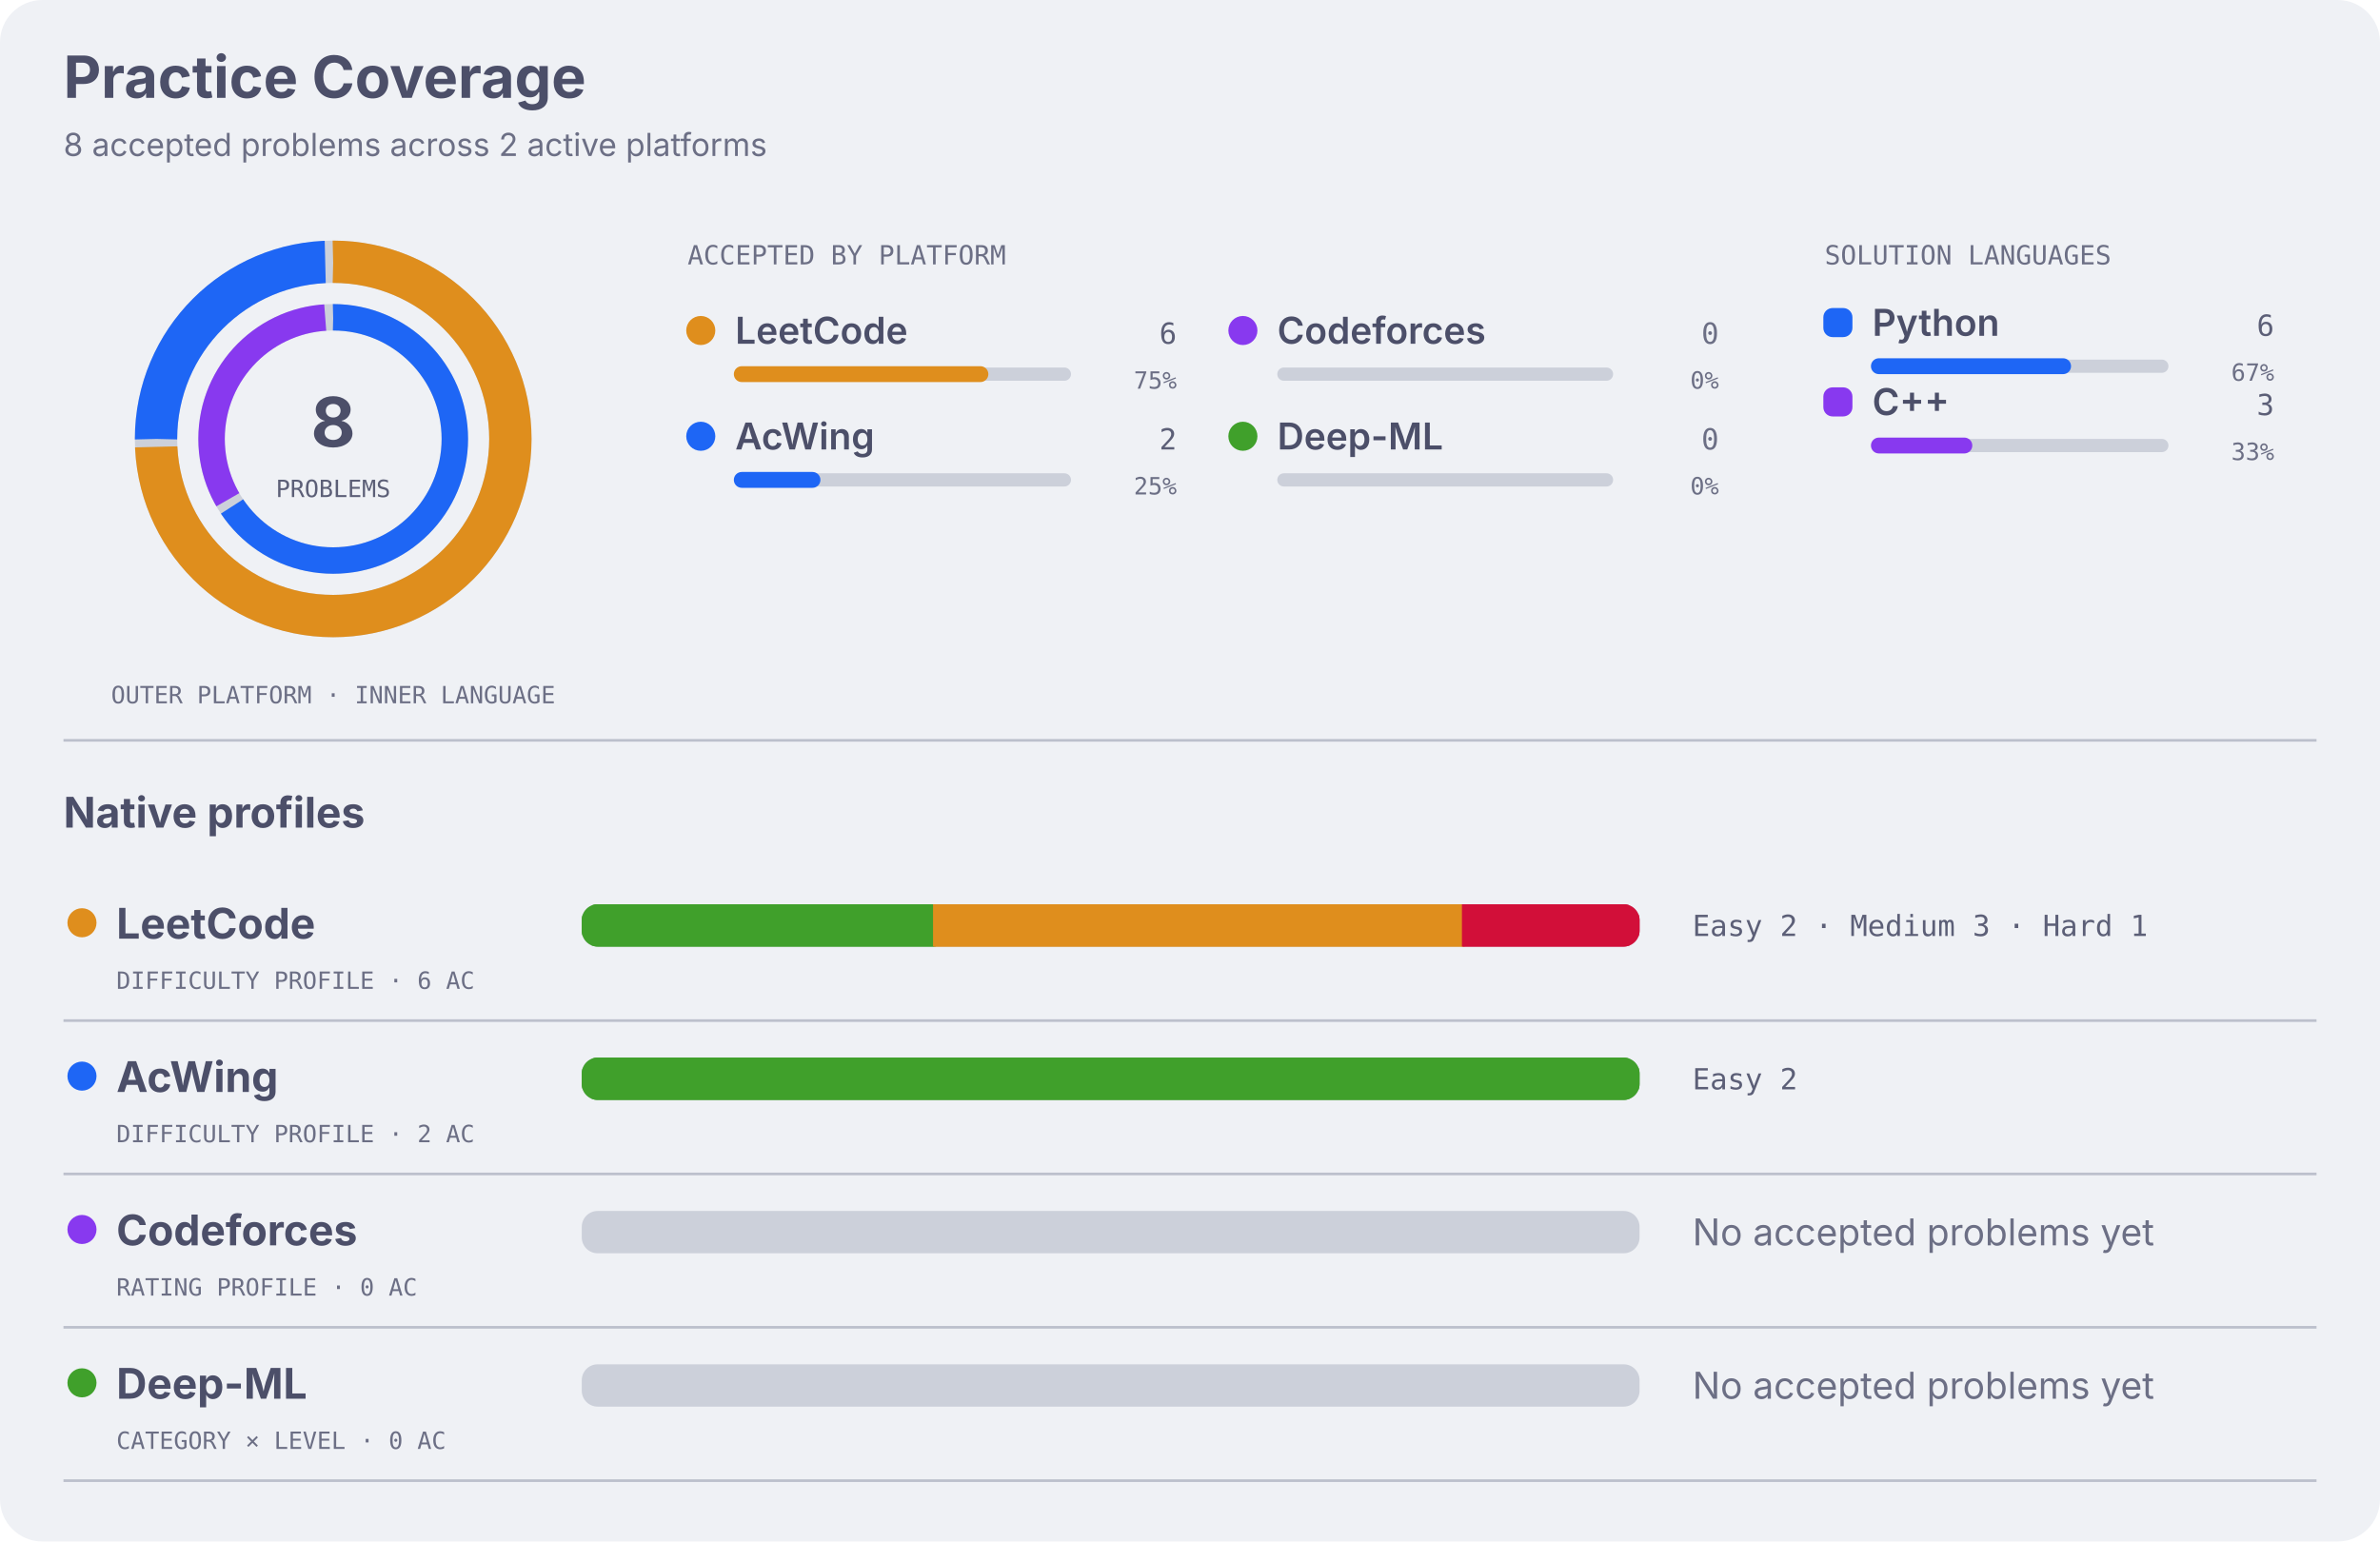
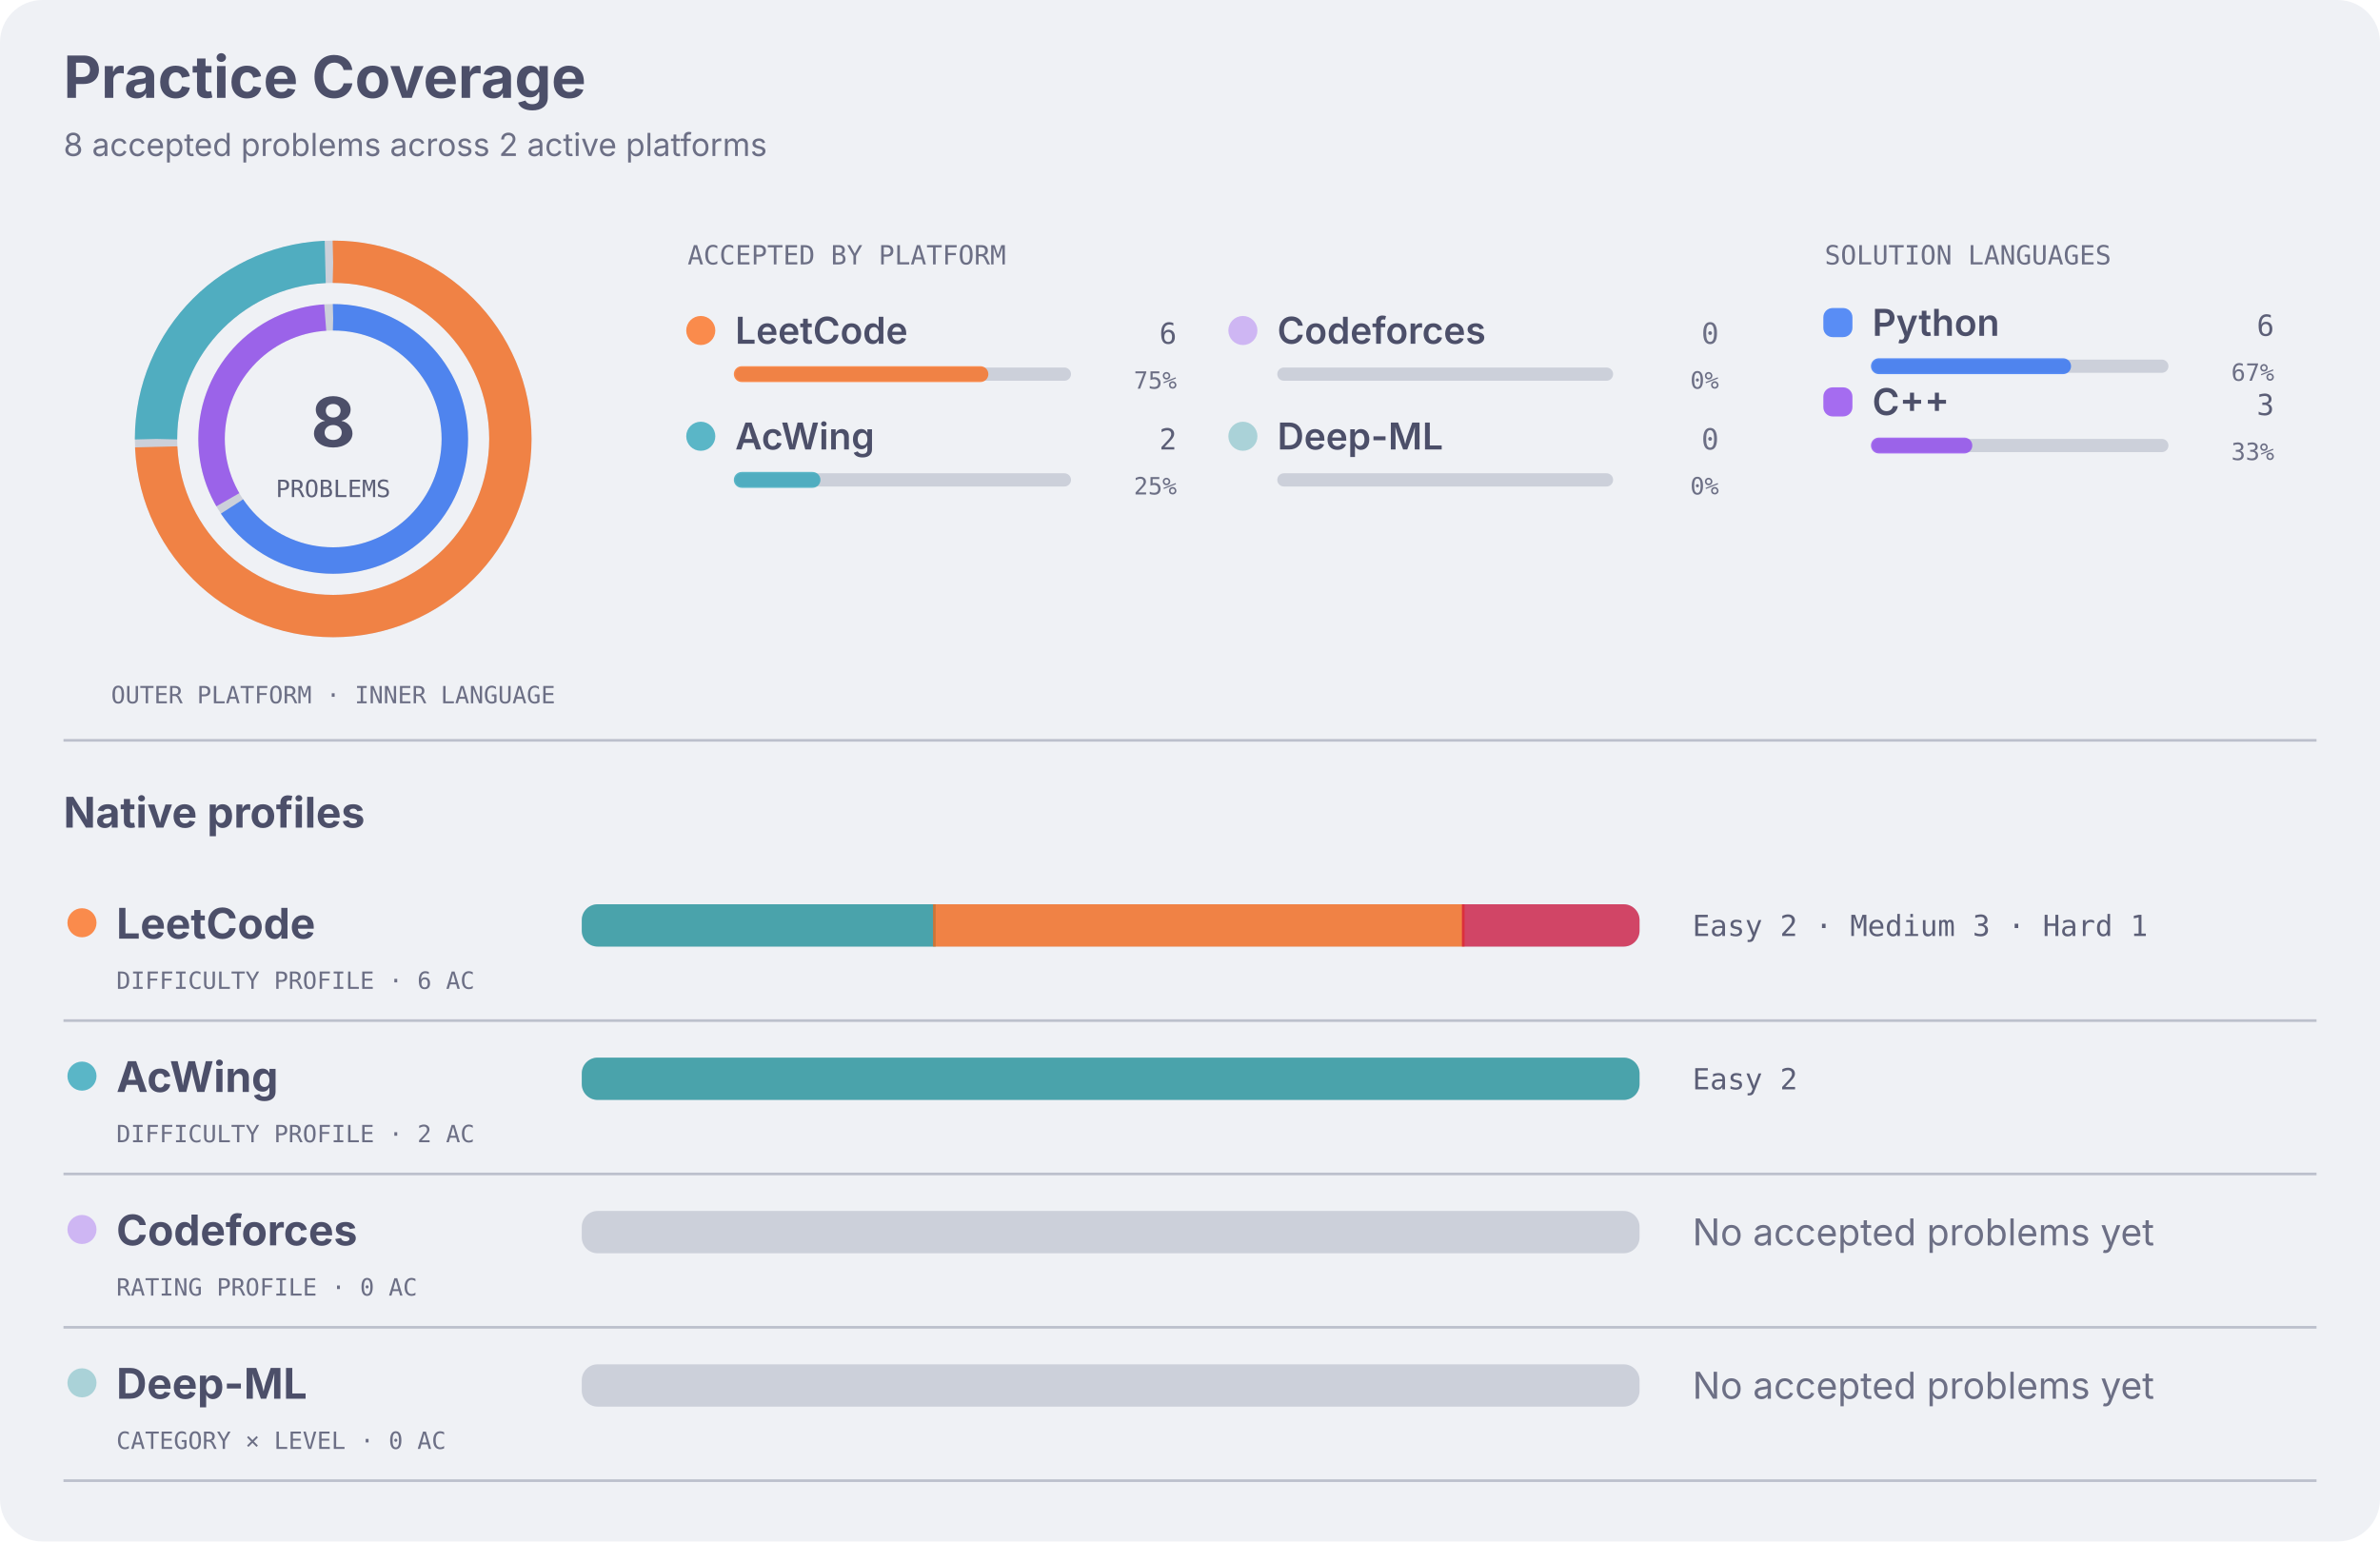
<svg xmlns="http://www.w3.org/2000/svg" width="900" height="583" viewBox="0 0 900 583" role="img" aria-labelledby="coverage-title coverage-desc">
  <style>
    .coverage-background { fill: #eff1f5; }
    .coverage-primary { fill: #4c4f69; }
    .coverage-secondary { fill: #5c5f77; }
    .coverage-muted { fill: #6c6f85; }
    .coverage-track { fill: #ccd0da; }
    .coverage-track-stroke { stroke: #ccd0da; }
    .coverage-divider { stroke: #bcc0cc; }
    .coverage-yellow { fill: #df8e1d; stroke: #df8e1d; }
    .coverage-blue { fill: #1e66f5; stroke: #1e66f5; }
+     .coverage-sapphire { fill: #209fb5; stroke: #209fb5; }
    .coverage-mauve { fill: #8839ef; stroke: #8839ef; }
    .coverage-green { fill: #40a02b; stroke: #40a02b; }
    .coverage-peach { fill: #fe640b; stroke: #fe640b; }
    .coverage-red { fill: #d20f39; stroke: #d20f39; }
    .coverage-teal { fill: #179299; stroke: #179299; }
    .coverage-overlay { fill: #7c7f93; stroke: #7c7f93; }
+     .coverage-accent { opacity: 0.72; }
+     .coverage-empty { opacity: 0.32; }
    @media (prefers-color-scheme: dark) {
      .coverage-background { fill: #1e1e2e; }
      .coverage-primary { fill: #cdd6f4; }
      .coverage-secondary { fill: #bac2de; }
      .coverage-muted { fill: #a6adc8; }
      .coverage-track { fill: #313244; }
      .coverage-track-stroke { stroke: #313244; }
      .coverage-divider { stroke: #45475a; }
      .coverage-yellow { fill: #f9e2af; stroke: #f9e2af; }
      .coverage-blue { fill: #89b4fa; stroke: #89b4fa; }
+       .coverage-sapphire { fill: #74c7ec; stroke: #74c7ec; }
      .coverage-mauve { fill: #cba6f7; stroke: #cba6f7; }
      .coverage-green { fill: #a6e3a1; stroke: #a6e3a1; }
      .coverage-peach { fill: #fab387; stroke: #fab387; }
      .coverage-red { fill: #f38ba8; stroke: #f38ba8; }
      .coverage-teal { fill: #94e2d5; stroke: #94e2d5; }
      .coverage-overlay { fill: #9399b2; stroke: #9399b2; }
+       .coverage-accent { opacity: 1; }
+       .coverage-empty { opacity: 0.45; }
    }
  </style>
  <rect class="coverage-background" width="900" height="583" rx="16" />
  <text class="coverage-primary" x="24" y="37" font-family="-apple-system,BlinkMacSystemFont,Segoe UI,sans-serif" font-size="22" font-weight="700">Practice Coverage</text>
  <text class="coverage-muted" x="24" y="59" font-family="-apple-system,BlinkMacSystemFont,Segoe UI,sans-serif" font-size="12">8 accepted problems across 2 active platforms</text>
  <circle class="coverage-track-stroke" cx="126" cy="166" r="67" fill="none" stroke-width="16" />
-   <circle class="coverage-yellow" cx="126" cy="166" r="67" style="fill:none" stroke-width="16" stroke-dasharray="312.73 108.24" stroke-dashoffset="-0.00" transform="rotate(-90 126 166)" data-ring="platform" data-segment="LeetCode" data-count="6">
+   <circle class="coverage-accent coverage-peach" cx="126" cy="166" r="67" style="fill:none" stroke-width="16" stroke-dasharray="312.73 108.24" stroke-dashoffset="-0.00" transform="rotate(-90 126 166)" data-ring="platform" data-segment="LeetCode" data-count="6">
    </circle>
-   <circle class="coverage-blue" cx="126" cy="166" r="67" style="fill:none" stroke-width="16" stroke-dasharray="102.24 318.73" stroke-dashoffset="-315.73" transform="rotate(-90 126 166)" data-ring="platform" data-segment="AcWing" data-count="2">
+   <circle class="coverage-accent coverage-sapphire" cx="126" cy="166" r="67" style="fill:none" stroke-width="16" stroke-dasharray="102.24 318.73" stroke-dashoffset="-315.73" transform="rotate(-90 126 166)" data-ring="platform" data-segment="AcWing" data-count="2">
    </circle>
  <circle class="coverage-track-stroke" cx="126" cy="166" r="46" fill="none" stroke-width="10" />
-   <circle class="coverage-blue" cx="126" cy="166" r="46" style="fill:none" stroke-width="10" stroke-dasharray="189.68 99.34" stroke-dashoffset="-0.00" transform="rotate(-90 126 166)" data-ring="language" data-segment="Python" data-count="6">
+   <circle class="coverage-accent coverage-blue" cx="126" cy="166" r="46" style="fill:none" stroke-width="10" stroke-dasharray="189.68 99.34" stroke-dashoffset="-0.00" transform="rotate(-90 126 166)" data-ring="language" data-segment="Python" data-count="6">
    </circle>
-   <circle class="coverage-mauve" cx="126" cy="166" r="46" style="fill:none" stroke-width="10" stroke-dasharray="93.34 195.68" stroke-dashoffset="-192.68" transform="rotate(-90 126 166)" data-ring="language" data-segment="C++" data-count="3">
+   <circle class="coverage-accent coverage-mauve" cx="126" cy="166" r="46" style="fill:none" stroke-width="10" stroke-dasharray="93.34 195.68" stroke-dashoffset="-192.68" transform="rotate(-90 126 166)" data-ring="language" data-segment="C++" data-count="3">
    </circle>
  <text class="coverage-primary" x="126" y="169" text-anchor="middle" font-family="-apple-system,BlinkMacSystemFont,Segoe UI,sans-serif" font-size="26" font-weight="700">8</text>
  <text class="coverage-secondary" x="126" y="188" text-anchor="middle" font-family="ui-monospace,SFMono-Regular,Menlo,monospace" font-size="9">PROBLEMS</text>
  <text class="coverage-muted" x="126" y="266" text-anchor="middle" font-family="ui-monospace,SFMono-Regular,Menlo,monospace" font-size="9">OUTER PLATFORM · INNER LANGUAGE</text>
  <text class="coverage-muted" x="260" y="100" font-family="ui-monospace,SFMono-Regular,Menlo,monospace" font-size="10">ACCEPTED BY PLATFORM</text>
  <text class="coverage-muted" x="690" y="100" font-family="ui-monospace,SFMono-Regular,Menlo,monospace" font-size="10">SOLUTION LANGUAGES</text>
-   <circle class="coverage-yellow" cx="265" cy="125" r="5" />
+   <circle class="coverage-accent coverage-peach" cx="265" cy="125" r="5" />
  <text class="coverage-primary" x="278" y="130" font-family="-apple-system,BlinkMacSystemFont,Segoe UI,sans-serif" font-size="14" font-weight="600">LeetCode</text>
  <text class="coverage-secondary" x="445" y="130" text-anchor="end" font-family="ui-monospace,SFMono-Regular,Menlo,monospace" font-size="11">6</text>
  <rect class="coverage-track" x="278" y="139" width="127" height="5" rx="2.5" />
-   <rect class="coverage-yellow" x="278" y="139" width="95.25" height="5" rx="2.5" data-share="75.0" data-count="6">
+   <rect class="coverage-accent coverage-peach" x="278" y="139" width="95.25" height="5" rx="2.5" data-share="75.0" data-count="6">
    </rect>
  <text class="coverage-muted" x="445" y="147" text-anchor="end" font-family="ui-monospace,SFMono-Regular,Menlo,monospace" font-size="9">75%</text>
-   <circle class="coverage-blue" cx="265" cy="165" r="5" />
+   <circle class="coverage-accent coverage-sapphire" cx="265" cy="165" r="5" />
  <text class="coverage-primary" x="278" y="170" font-family="-apple-system,BlinkMacSystemFont,Segoe UI,sans-serif" font-size="14" font-weight="600">AcWing</text>
  <text class="coverage-secondary" x="445" y="170" text-anchor="end" font-family="ui-monospace,SFMono-Regular,Menlo,monospace" font-size="11">2</text>
  <rect class="coverage-track" x="278" y="179" width="127" height="5" rx="2.5" />
-   <rect class="coverage-blue" x="278" y="179" width="31.75" height="5" rx="2.5" data-share="25.0" data-count="2">
+   <rect class="coverage-accent coverage-sapphire" x="278" y="179" width="31.75" height="5" rx="2.5" data-share="25.0" data-count="2">
    </rect>
  <text class="coverage-muted" x="445" y="187" text-anchor="end" font-family="ui-monospace,SFMono-Regular,Menlo,monospace" font-size="9">25%</text>
-   <circle class="coverage-mauve" cx="470" cy="125" r="5" />
+   <circle class="coverage-accent coverage-mauve coverage-empty" cx="470" cy="125" r="5" />
  <text class="coverage-primary" x="483" y="130" font-family="-apple-system,BlinkMacSystemFont,Segoe UI,sans-serif" font-size="14" font-weight="600">Codeforces</text>
  <text class="coverage-muted" x="650" y="130" text-anchor="end" font-family="ui-monospace,SFMono-Regular,Menlo,monospace" font-size="11">0</text>
  <rect class="coverage-track" x="483" y="139" width="127" height="5" rx="2.5" />
  <text class="coverage-muted" x="650" y="147" text-anchor="end" font-family="ui-monospace,SFMono-Regular,Menlo,monospace" font-size="9">0%</text>
-   <circle class="coverage-green" cx="470" cy="165" r="5" />
+   <circle class="coverage-accent coverage-teal coverage-empty" cx="470" cy="165" r="5" />
  <text class="coverage-primary" x="483" y="170" font-family="-apple-system,BlinkMacSystemFont,Segoe UI,sans-serif" font-size="14" font-weight="600">Deep-ML</text>
  <text class="coverage-muted" x="650" y="170" text-anchor="end" font-family="ui-monospace,SFMono-Regular,Menlo,monospace" font-size="11">0</text>
  <rect class="coverage-track" x="483" y="179" width="127" height="5" rx="2.5" />
  <text class="coverage-muted" x="650" y="187" text-anchor="end" font-family="ui-monospace,SFMono-Regular,Menlo,monospace" font-size="9">0%</text>
-   <rect class="coverage-blue" x="690" y="117" width="10" height="10" rx="3" />
+   <rect class="coverage-accent coverage-blue" x="690" y="117" width="10" height="10" rx="3" />
  <text class="coverage-primary" x="708" y="127" font-family="-apple-system,BlinkMacSystemFont,Segoe UI,sans-serif" font-size="14" font-weight="600">Python</text>
  <text class="coverage-secondary" x="860" y="127" text-anchor="end" font-family="ui-monospace,SFMono-Regular,Menlo,monospace" font-size="11">6</text>
  <rect class="coverage-track" x="708" y="136" width="112" height="5" rx="2.5" />
-   <rect class="coverage-blue" x="708" y="136" width="74.67" height="5" rx="2.5" data-share="66.7" data-count="6">
+   <rect class="coverage-accent coverage-blue" x="708" y="136" width="74.67" height="5" rx="2.5" data-share="66.7" data-count="6">
    </rect>
  <text class="coverage-muted" x="860" y="144" text-anchor="end" font-family="ui-monospace,SFMono-Regular,Menlo,monospace" font-size="9">67%</text>
-   <rect class="coverage-mauve" x="690" y="147" width="10" height="10" rx="3" />
+   <rect class="coverage-accent coverage-mauve" x="690" y="147" width="10" height="10" rx="3" />
  <text class="coverage-primary" x="708" y="157" font-family="-apple-system,BlinkMacSystemFont,Segoe UI,sans-serif" font-size="14" font-weight="600">C++</text>
  <text class="coverage-secondary" x="860" y="157" text-anchor="end" font-family="ui-monospace,SFMono-Regular,Menlo,monospace" font-size="11">3</text>
  <rect class="coverage-track" x="708" y="166" width="112" height="5" rx="2.5" />
-   <rect class="coverage-mauve" x="708" y="166" width="37.33" height="5" rx="2.5" data-share="33.3" data-count="3">
+   <rect class="coverage-accent coverage-mauve" x="708" y="166" width="37.33" height="5" rx="2.5" data-share="33.3" data-count="3">
    </rect>
  <text class="coverage-muted" x="860" y="174" text-anchor="end" font-family="ui-monospace,SFMono-Regular,Menlo,monospace" font-size="9">33%</text>
  <line class="coverage-divider" x1="24" y1="280" x2="876" y2="280" />
  <text class="coverage-primary" x="24" y="313" font-family="-apple-system,BlinkMacSystemFont,Segoe UI,sans-serif" font-size="16" font-weight="700">Native profiles</text>
-   <circle class="coverage-yellow" cx="31" cy="349" r="5" />
+   <circle class="coverage-accent coverage-peach" cx="31" cy="349" r="5" />
  <text class="coverage-primary" x="44" y="355" font-family="-apple-system,BlinkMacSystemFont,Segoe UI,sans-serif" font-size="16" font-weight="650">LeetCode</text>
  <text class="coverage-muted" x="44" y="374" font-family="ui-monospace,SFMono-Regular,Menlo,monospace" font-size="9">DIFFICULTY PROFILE · 6 AC</text>
  <rect class="coverage-track" x="220" y="342" width="400" height="16" rx="6" />
  <clipPath id="leetcode-profile-clip">
    <rect x="220" y="342" width="400" height="16" rx="6" />
  </clipPath>
-   <rect x="220.00" y="342" width="133.33" height="16" class="coverage-green" clip-path="url(#leetcode-profile-clip)" data-profile="leetcode" data-segment="Easy" data-count="2">
+   <rect x="220.00" y="342" width="133.33" height="16" class="coverage-accent coverage-teal" clip-path="url(#leetcode-profile-clip)" data-profile="leetcode" data-segment="Easy" data-count="2">
    </rect>
-   <rect x="353.33" y="342" width="200.00" height="16" class="coverage-yellow" clip-path="url(#leetcode-profile-clip)" data-profile="leetcode" data-segment="Medium" data-count="3">
+   <rect x="353.33" y="342" width="200.00" height="16" class="coverage-accent coverage-peach" clip-path="url(#leetcode-profile-clip)" data-profile="leetcode" data-segment="Medium" data-count="3">
    </rect>
-   <rect x="553.33" y="342" width="66.67" height="16" class="coverage-red" clip-path="url(#leetcode-profile-clip)" data-profile="leetcode" data-segment="Hard" data-count="1">
+   <rect x="553.33" y="342" width="66.67" height="16" class="coverage-accent coverage-red" clip-path="url(#leetcode-profile-clip)" data-profile="leetcode" data-segment="Hard" data-count="1">
    </rect>
  <text class="coverage-secondary" x="640" y="354" font-family="ui-monospace,SFMono-Regular,Menlo,monospace" font-size="11">Easy 2 · Medium 3 · Hard 1</text>
  <line class="coverage-divider" x1="24" y1="386" x2="876" y2="386" />
-   <circle class="coverage-blue" cx="31" cy="407" r="5" />
+   <circle class="coverage-accent coverage-sapphire" cx="31" cy="407" r="5" />
  <text class="coverage-primary" x="44" y="413" font-family="-apple-system,BlinkMacSystemFont,Segoe UI,sans-serif" font-size="16" font-weight="650">AcWing</text>
  <text class="coverage-muted" x="44" y="432" font-family="ui-monospace,SFMono-Regular,Menlo,monospace" font-size="9">DIFFICULTY PROFILE · 2 AC</text>
  <rect class="coverage-track" x="220" y="400" width="400" height="16" rx="6" />
  <clipPath id="acwing-profile-clip">
    <rect x="220" y="400" width="400" height="16" rx="6" />
  </clipPath>
-   <rect x="220.00" y="400" width="400.00" height="16" class="coverage-green" clip-path="url(#acwing-profile-clip)" data-profile="acwing" data-segment="Easy" data-count="2">
+   <rect x="220.00" y="400" width="400.00" height="16" class="coverage-accent coverage-teal" clip-path="url(#acwing-profile-clip)" data-profile="acwing" data-segment="Easy" data-count="2">
    </rect>
  <text class="coverage-secondary" x="640" y="412" font-family="ui-monospace,SFMono-Regular,Menlo,monospace" font-size="11">Easy 2</text>
  <line class="coverage-divider" x1="24" y1="444" x2="876" y2="444" />
-   <circle class="coverage-mauve" cx="31" cy="465" r="5" />
+   <circle class="coverage-accent coverage-mauve coverage-empty" cx="31" cy="465" r="5" />
  <text class="coverage-primary" x="44" y="471" font-family="-apple-system,BlinkMacSystemFont,Segoe UI,sans-serif" font-size="16" font-weight="650">Codeforces</text>
  <text class="coverage-muted" x="44" y="490" font-family="ui-monospace,SFMono-Regular,Menlo,monospace" font-size="9">RATING PROFILE · 0 AC</text>
  <rect class="coverage-track" x="220" y="458" width="400" height="16" rx="6" />
  <text class="coverage-muted" x="640" y="471" font-family="-apple-system,BlinkMacSystemFont,Segoe UI,sans-serif" font-size="14">No accepted problems yet</text>
  <line class="coverage-divider" x1="24" y1="502" x2="876" y2="502" />
-   <circle class="coverage-green" cx="31" cy="523" r="5" />
+   <circle class="coverage-accent coverage-teal coverage-empty" cx="31" cy="523" r="5" />
  <text class="coverage-primary" x="44" y="529" font-family="-apple-system,BlinkMacSystemFont,Segoe UI,sans-serif" font-size="16" font-weight="650">Deep-ML</text>
  <text class="coverage-muted" x="44" y="548" font-family="ui-monospace,SFMono-Regular,Menlo,monospace" font-size="9">CATEGORY × LEVEL · 0 AC</text>
  <rect class="coverage-track" x="220" y="516" width="400" height="16" rx="6" />
  <text class="coverage-muted" x="640" y="529" font-family="-apple-system,BlinkMacSystemFont,Segoe UI,sans-serif" font-size="14">No accepted problems yet</text>
  <line class="coverage-divider" x1="24" y1="560" x2="876" y2="560" />
</svg>
